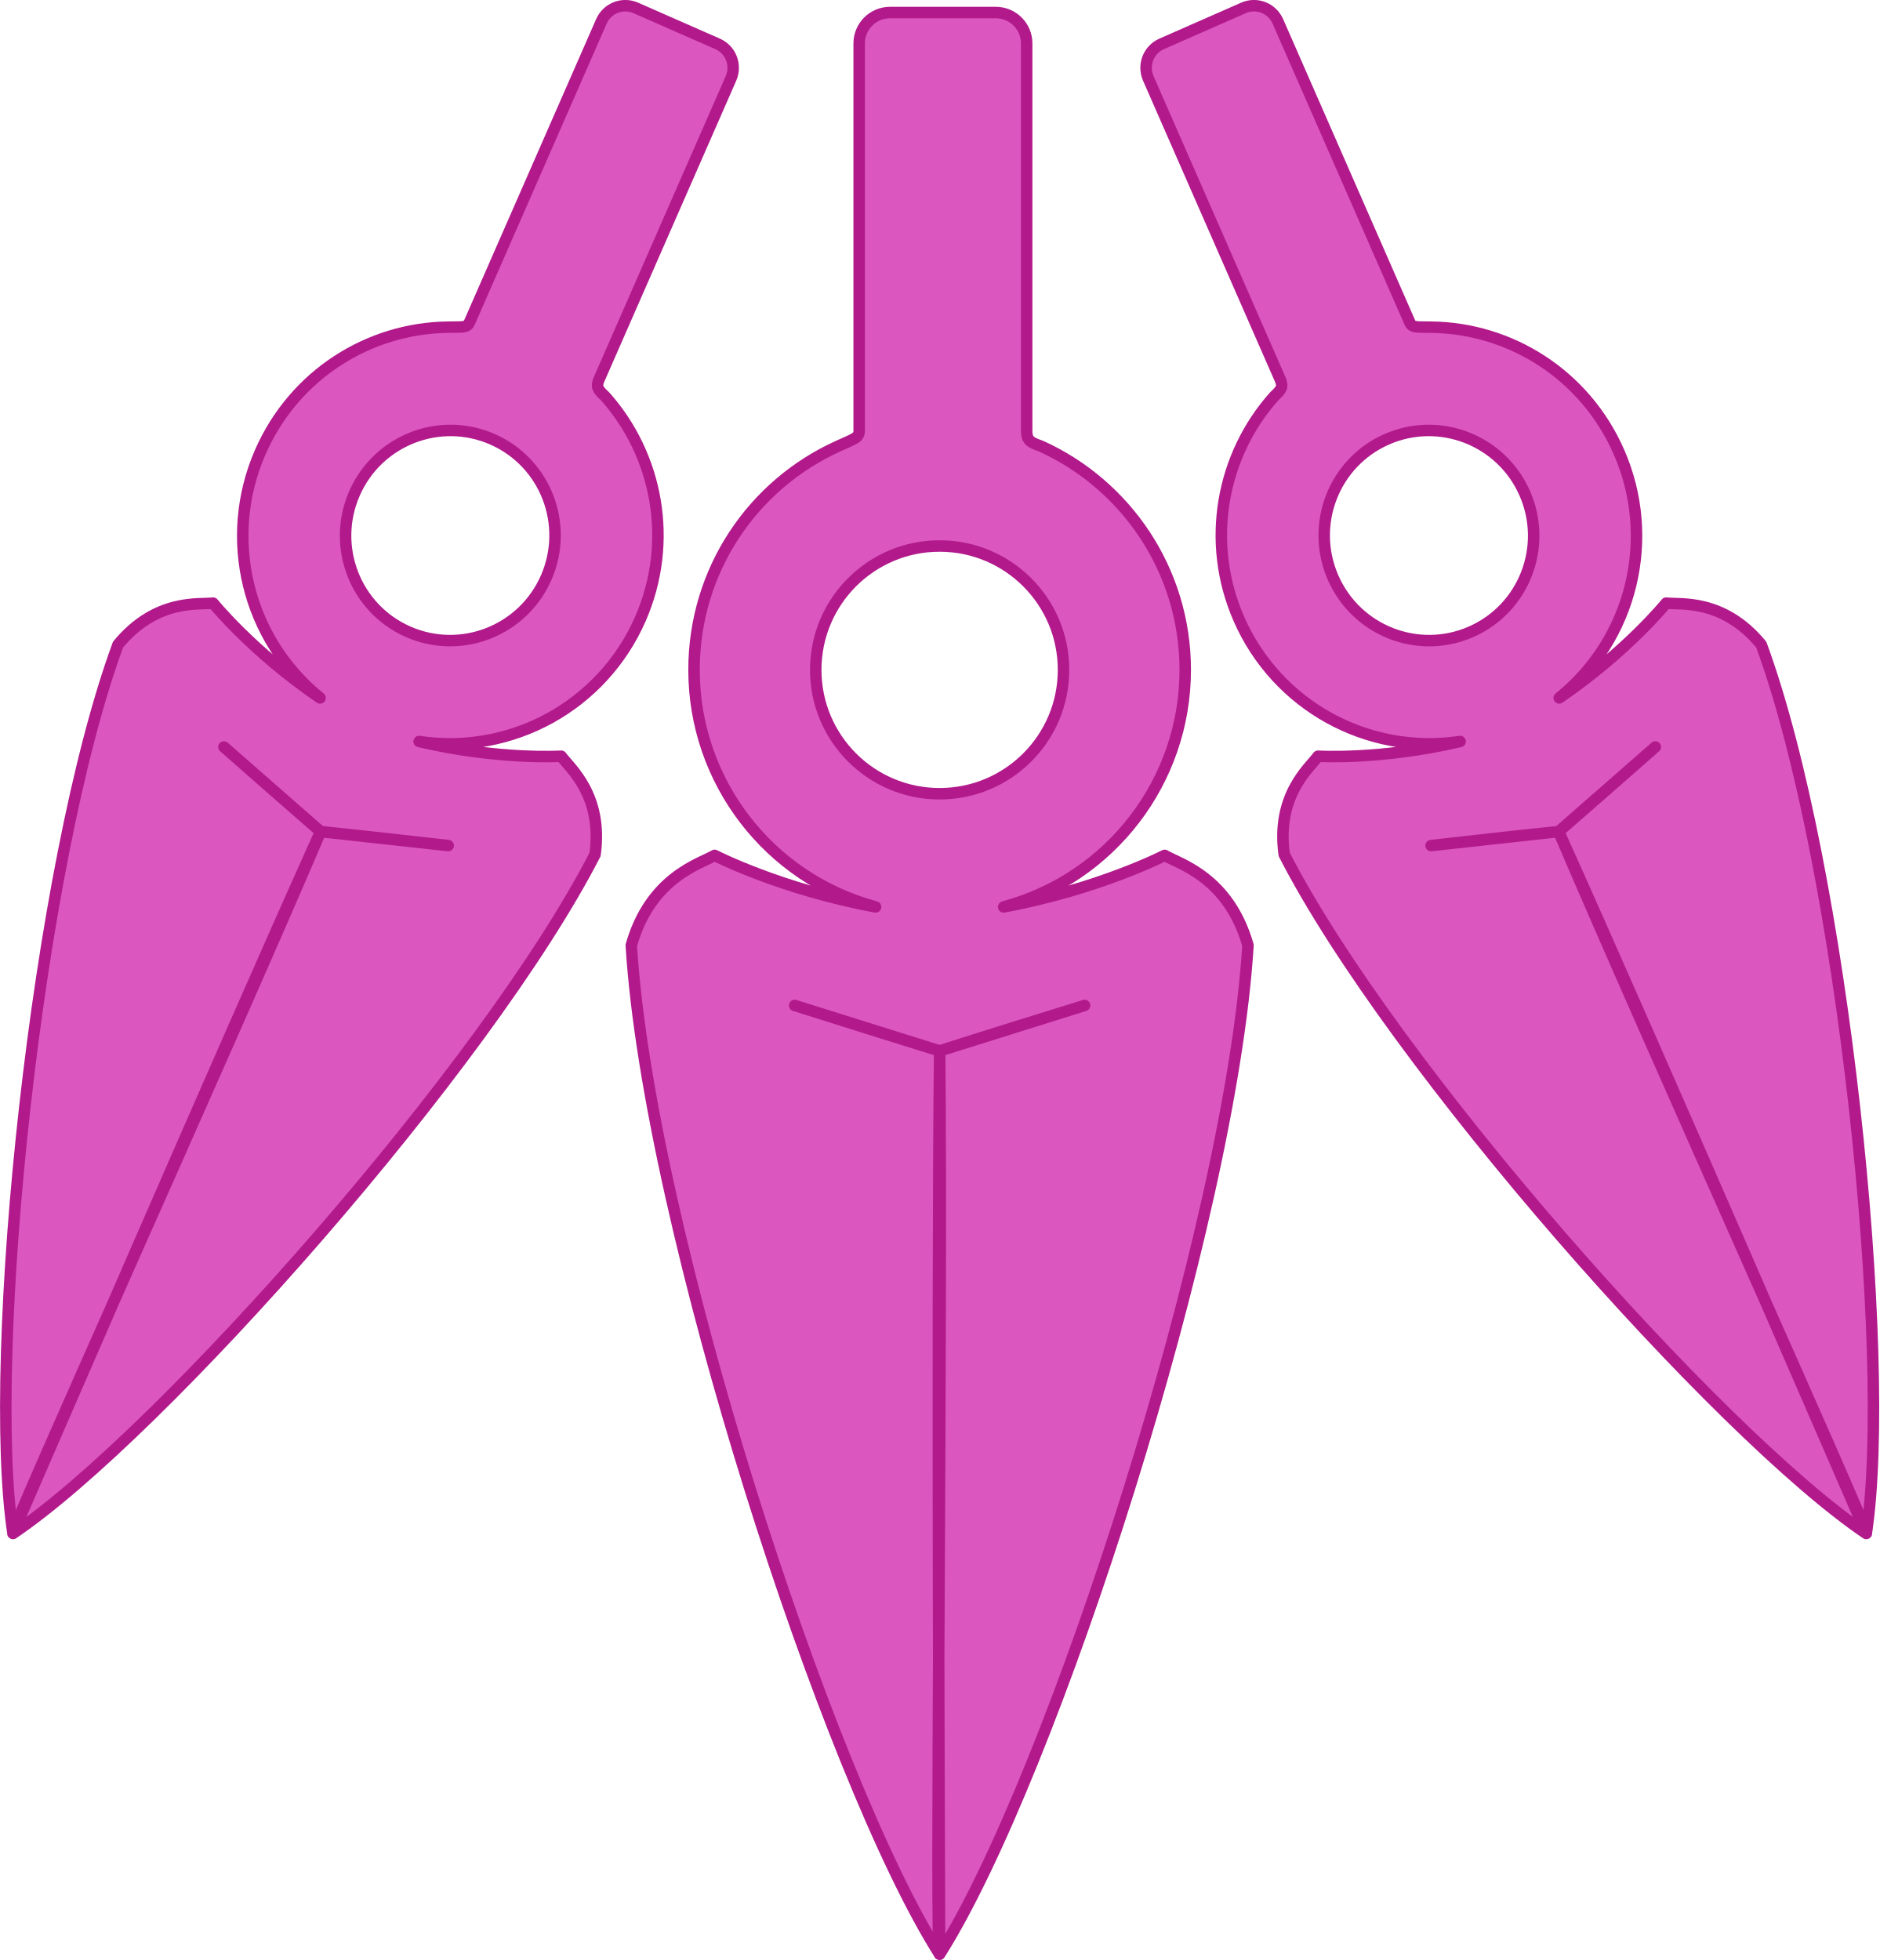
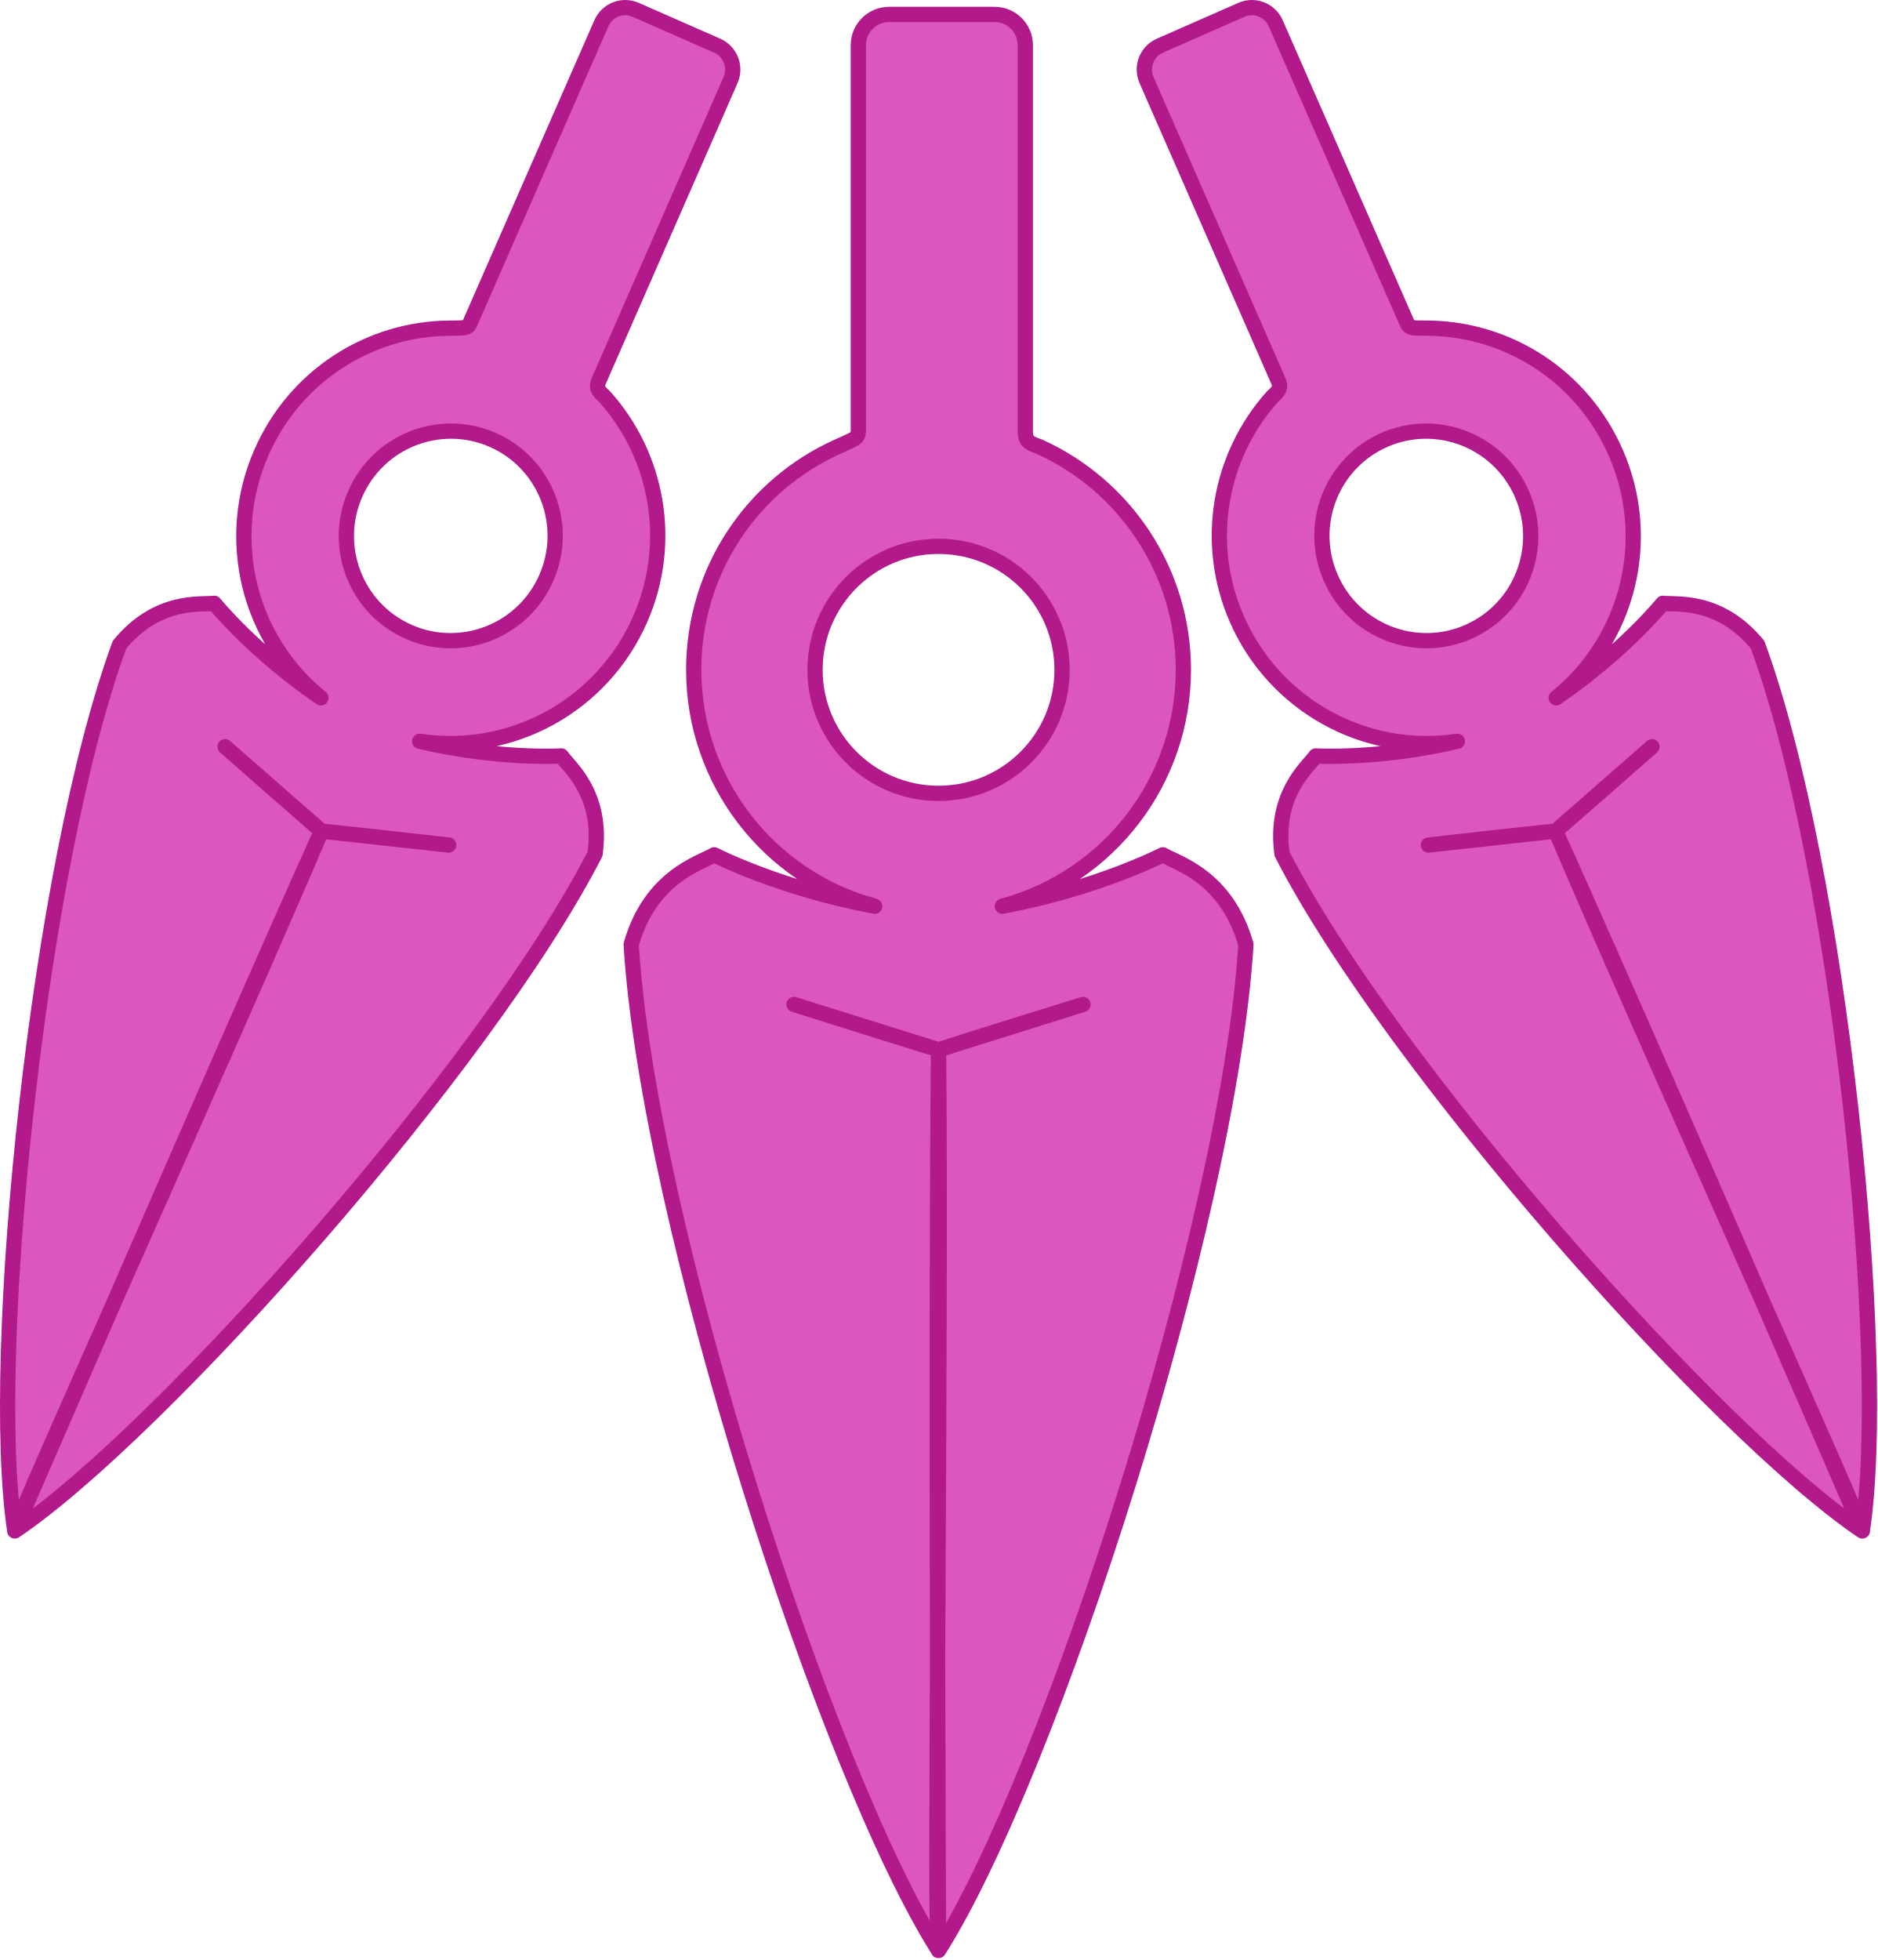
- <svg xmlns="http://www.w3.org/2000/svg" width="490.927" height="512.009" viewBox="0 0 490.927 512.009" version="1.1" id="svg1" xml:space="preserve">
-   <defs id="defs1">
-     <linearGradient id="swatch74">
-       <stop style="stop-color:#a19cad;stop-opacity:1;" offset="0" id="stop74" />
-     </linearGradient>
-     <linearGradient id="swatch73">
-       <stop style="stop-color:#6d687a;stop-opacity:1;" offset="0" id="stop73" />
-     </linearGradient>
-   </defs>
-   <g id="layer28" style="display:inline" transform="translate(-10.53626,0.00375999)">
-     <path id="path129" style="fill:#db57bf;stroke:#b21a8c;stroke-width:3;stroke-linejoin:round" d="m 13.927,400.588 c -6.957,-45.803 6.101,-174.202 27.441,-232.197 9.991,-12.107 21.168,-10.405 24.833,-10.84 0,0 10.318,12.759 27.948,24.766 -19.077,-15.392 -25.473,-41.728 -15.604,-64.249 8.87,-20.24 28.39,-32.384 49.068,-32.601 3.886,-0.089 4.927,0.214 5.583,-1.282 L 167.635,5.6 c 1.525,-3.48 5.54,-5.054 9.006,-3.53 l 21.343,9.385 c 3.465,1.524 5.026,5.55 3.501,9.03 l -34.44,78.585 c -0.859,1.959 -0.349,2.697 1.494,4.394 13.776,15.392 18.121,38.05 9.268,58.252 -9.87,22.521 -33.552,35.63 -57.776,31.982 20.757,4.872 37.116,3.844 37.116,3.844 2.161,2.997 10.977,10.086 8.843,25.647 -28.175,54.99 -113.694,151.527 -152.062,177.399 -1.637,1.104 56.446,-127.203 80.354,-183.355 10.81,1.094 21.639,2.35 33.337,3.653 L 94.282,217.233 69.032,195.125 c 11.847,10.436 18.843,16.522 25.249,22.108 C 69.2,272.87 15.722,396.493 13.927,400.588 Z M 117.157,165.036 c 13.828,6.081 29.972,-0.247 36.057,-14.134 6.086,-13.886 -0.19,-30.073 -14.019,-36.153 -13.828,-6.081 -29.972,0.247 -36.057,14.134 -6.086,13.886 0.19,30.073 14.019,36.153 z M 498.073,400.588 c 6.957,-45.803 -6.101,-174.202 -27.441,-232.197 -9.991,-12.107 -21.168,-10.405 -24.833,-10.84 0,0 -10.318,12.759 -27.948,24.766 19.077,-15.392 25.473,-41.728 15.604,-64.249 -8.87,-20.24 -28.39,-32.384 -49.068,-32.601 -3.886,-0.089 -4.927,0.214 -5.583,-1.282 L 344.365,5.6 c -1.525,-3.48 -5.54,-5.054 -9.006,-3.53 l -21.343,9.385 c -3.465,1.524 -5.026,5.55 -3.501,9.03 l 34.44,78.585 c 0.859,1.959 0.349,2.697 -1.494,4.394 -13.776,15.392 -18.121,38.05 -9.268,58.252 9.87,22.521 33.552,35.63 57.776,31.982 -20.757,4.872 -37.116,3.844 -37.116,3.844 -2.161,2.997 -10.977,10.086 -8.843,25.647 28.175,54.99 113.694,151.527 152.062,177.399 1.637,1.104 -56.446,-127.203 -80.354,-183.355 -10.81,1.094 -21.639,2.35 -33.337,3.653 l 33.337,-3.653 25.249,-22.108 c -11.847,10.436 -18.843,16.522 -25.249,22.108 25.082,55.636 78.56,179.259 80.354,183.355 z M 394.843,165.036 c -13.828,6.081 -29.972,-0.247 -36.057,-14.134 -6.086,-13.886 0.19,-30.073 14.019,-36.153 13.828,-6.081 29.972,0.247 36.057,14.134 6.086,13.886 -0.19,30.073 -14.019,36.153 z m -138.843,345.47 c -29.296,-46.123 -76.13,-190.872 -80.549,-263.579 5.078,-17.805 18,-21.272 21.766,-23.48 0,0 17.243,8.872 42.054,13.463 -27.987,-7.557 -47.429,-32.941 -47.429,-61.925 -1.1e-4,-26.049 15.388,-48.415 37.696,-58.461 4.17,-1.94 5.442,-2.106 5.442,-4.032 V 11.352 c 0,-4.479 3.604,-8.082 8.084,-8.082 h 27.59 c 4.48,0 8.084,3.603 8.084,8.082 V 112.492 c 0,2.521 0.903,3.077 3.706,4.032 22.242,10.073 37.714,32.46 37.714,58.461 -4.2e-4,28.985 -19.442,54.368 -47.429,61.925 24.811,-4.591 42.054,-13.463 42.054,-13.463 3.766,2.208 16.688,5.675 21.766,23.48 -4.417,72.706 -51.252,217.455 -80.548,263.579 -1.25,1.968 0.758,-164.044 0,-235.981 12.235,-3.949 24.569,-7.731 37.867,-11.876 l -37.867,11.876 -37.867,-11.876 c 17.797,5.641 28.27,8.888 37.867,11.876 -0.758,71.937 0,230.71 0,235.981 z m 0,-303.16 c 17.876,7.3e-4 32.367,-14.488 32.367,-32.36 7.3e-4,-17.872 -14.491,-32.361 -32.367,-32.36 -17.876,-7.3e-4 -32.367,14.488 -32.367,32.36 -7.3e-4,17.872 14.491,32.361 32.367,32.36 z" />
+ <svg xmlns="http://www.w3.org/2000/svg" width="100%" height="100%" viewBox="0 0 990 1033" version="1.1" xml:space="preserve" style="fill-rule:evenodd;clip-rule:evenodd;stroke-linejoin:round;">
+   <g transform="matrix(1,0,0,1,-43.75146,-22.32804)">
+     <g id="virtuoso" transform="matrix(2.011655,0,0,2.011655,23.54098,23.35564)">
+       <path d="M13.927,400.588C6.97,354.785 20.029,226.386 41.368,168.391C51.36,156.284 62.536,157.986 66.201,157.551C66.201,157.551 76.519,170.31 94.149,182.317C75.072,166.925 68.676,140.589 78.545,118.068C87.415,97.829 106.935,85.685 127.613,85.468C131.499,85.379 132.54,85.682 133.196,84.186L167.635,5.6C169.16,2.121 173.175,0.547 176.641,2.07L197.984,11.455C201.449,12.979 203.01,17.005 201.485,20.485L167.045,99.07C166.187,101.029 166.696,101.768 168.539,103.464C182.315,118.856 186.66,141.514 177.807,161.716C167.937,184.236 144.254,197.346 120.03,193.698C140.787,198.57 157.147,197.542 157.147,197.542C159.308,200.538 168.124,207.627 165.989,223.189C137.815,278.179 52.296,374.716 13.927,400.588C12.29,401.692 70.373,273.386 94.282,217.233C105.091,218.327 115.921,219.583 127.619,220.887L94.282,217.233L69.032,195.125C80.879,205.561 87.875,211.647 94.282,217.233C69.2,272.87 15.722,396.493 13.927,400.588ZM117.157,165.036C130.985,171.117 147.129,164.789 153.214,150.902C159.301,137.016 153.024,120.829 139.195,114.749C125.367,108.668 109.223,114.996 103.138,128.883C97.052,142.769 103.328,158.956 117.157,165.036ZM498.073,400.588C505.03,354.785 491.971,226.386 470.632,168.391C460.64,156.284 449.464,157.986 445.799,157.551C445.799,157.551 435.481,170.31 417.851,182.317C436.928,166.925 443.324,140.589 433.455,118.068C424.585,97.829 405.065,85.685 384.387,85.468C380.501,85.379 379.46,85.682 378.804,84.186L344.365,5.6C342.84,2.121 338.825,0.547 335.359,2.07L314.016,11.455C310.551,12.979 308.99,17.005 310.515,20.485L344.955,99.07C345.813,101.029 345.304,101.768 343.461,103.464C329.685,118.856 325.34,141.514 334.193,161.716C344.063,184.236 367.746,197.346 391.97,193.698C371.213,198.57 354.853,197.542 354.853,197.542C352.692,200.538 343.876,207.627 346.011,223.189C374.185,278.179 459.704,374.716 498.073,400.588C499.71,401.692 441.627,273.386 417.718,217.233C406.909,218.327 396.079,219.583 384.381,220.887L417.718,217.233L442.968,195.125C431.121,205.561 424.125,211.647 417.718,217.233C442.8,272.87 496.278,396.493 498.073,400.588ZM394.843,165.036C381.015,171.117 364.871,164.789 358.786,150.902C352.699,137.016 358.976,120.829 372.805,114.749C386.633,108.668 402.777,114.996 408.862,128.883C414.948,142.769 408.672,158.956 394.843,165.036ZM256,510.505C226.704,464.382 179.87,319.633 175.451,246.927C180.53,229.122 193.451,225.655 197.217,223.447C197.217,223.447 214.46,232.319 239.271,236.91C211.284,229.353 191.843,203.97 191.842,174.985C191.842,148.936 207.23,126.57 229.539,116.524C233.708,114.584 234.981,114.418 234.981,112.492L234.981,11.352C234.981,6.873 238.585,3.269 243.064,3.269L270.654,3.269C275.134,3.269 278.738,6.873 278.738,11.352L278.738,112.492C278.738,115.014 279.641,115.569 282.444,116.524C304.685,126.597 320.157,148.985 320.157,174.985C320.157,203.97 300.716,229.353 272.728,236.91C297.539,232.319 314.782,223.447 314.782,223.447C318.548,225.655 331.47,229.122 336.548,246.927C332.131,319.633 285.296,464.382 256,510.505C254.75,512.473 256.758,346.461 256,274.525C268.235,270.576 280.569,266.793 293.867,262.649L256,274.525L218.133,262.649C235.929,268.289 246.403,271.537 256,274.525C255.242,346.461 256,505.234 256,510.505ZM256,207.345C273.876,207.346 288.367,192.858 288.367,174.985C288.367,157.113 273.876,142.624 256,142.625C238.124,142.624 223.633,157.113 223.633,174.985C223.633,192.858 238.124,207.346 256,207.345Z" style="fill:rgb(219,87,191);fill-rule:nonzero;stroke:rgb(178,26,140);stroke-width:4px;" />
+     </g>
  </g>
</svg>
